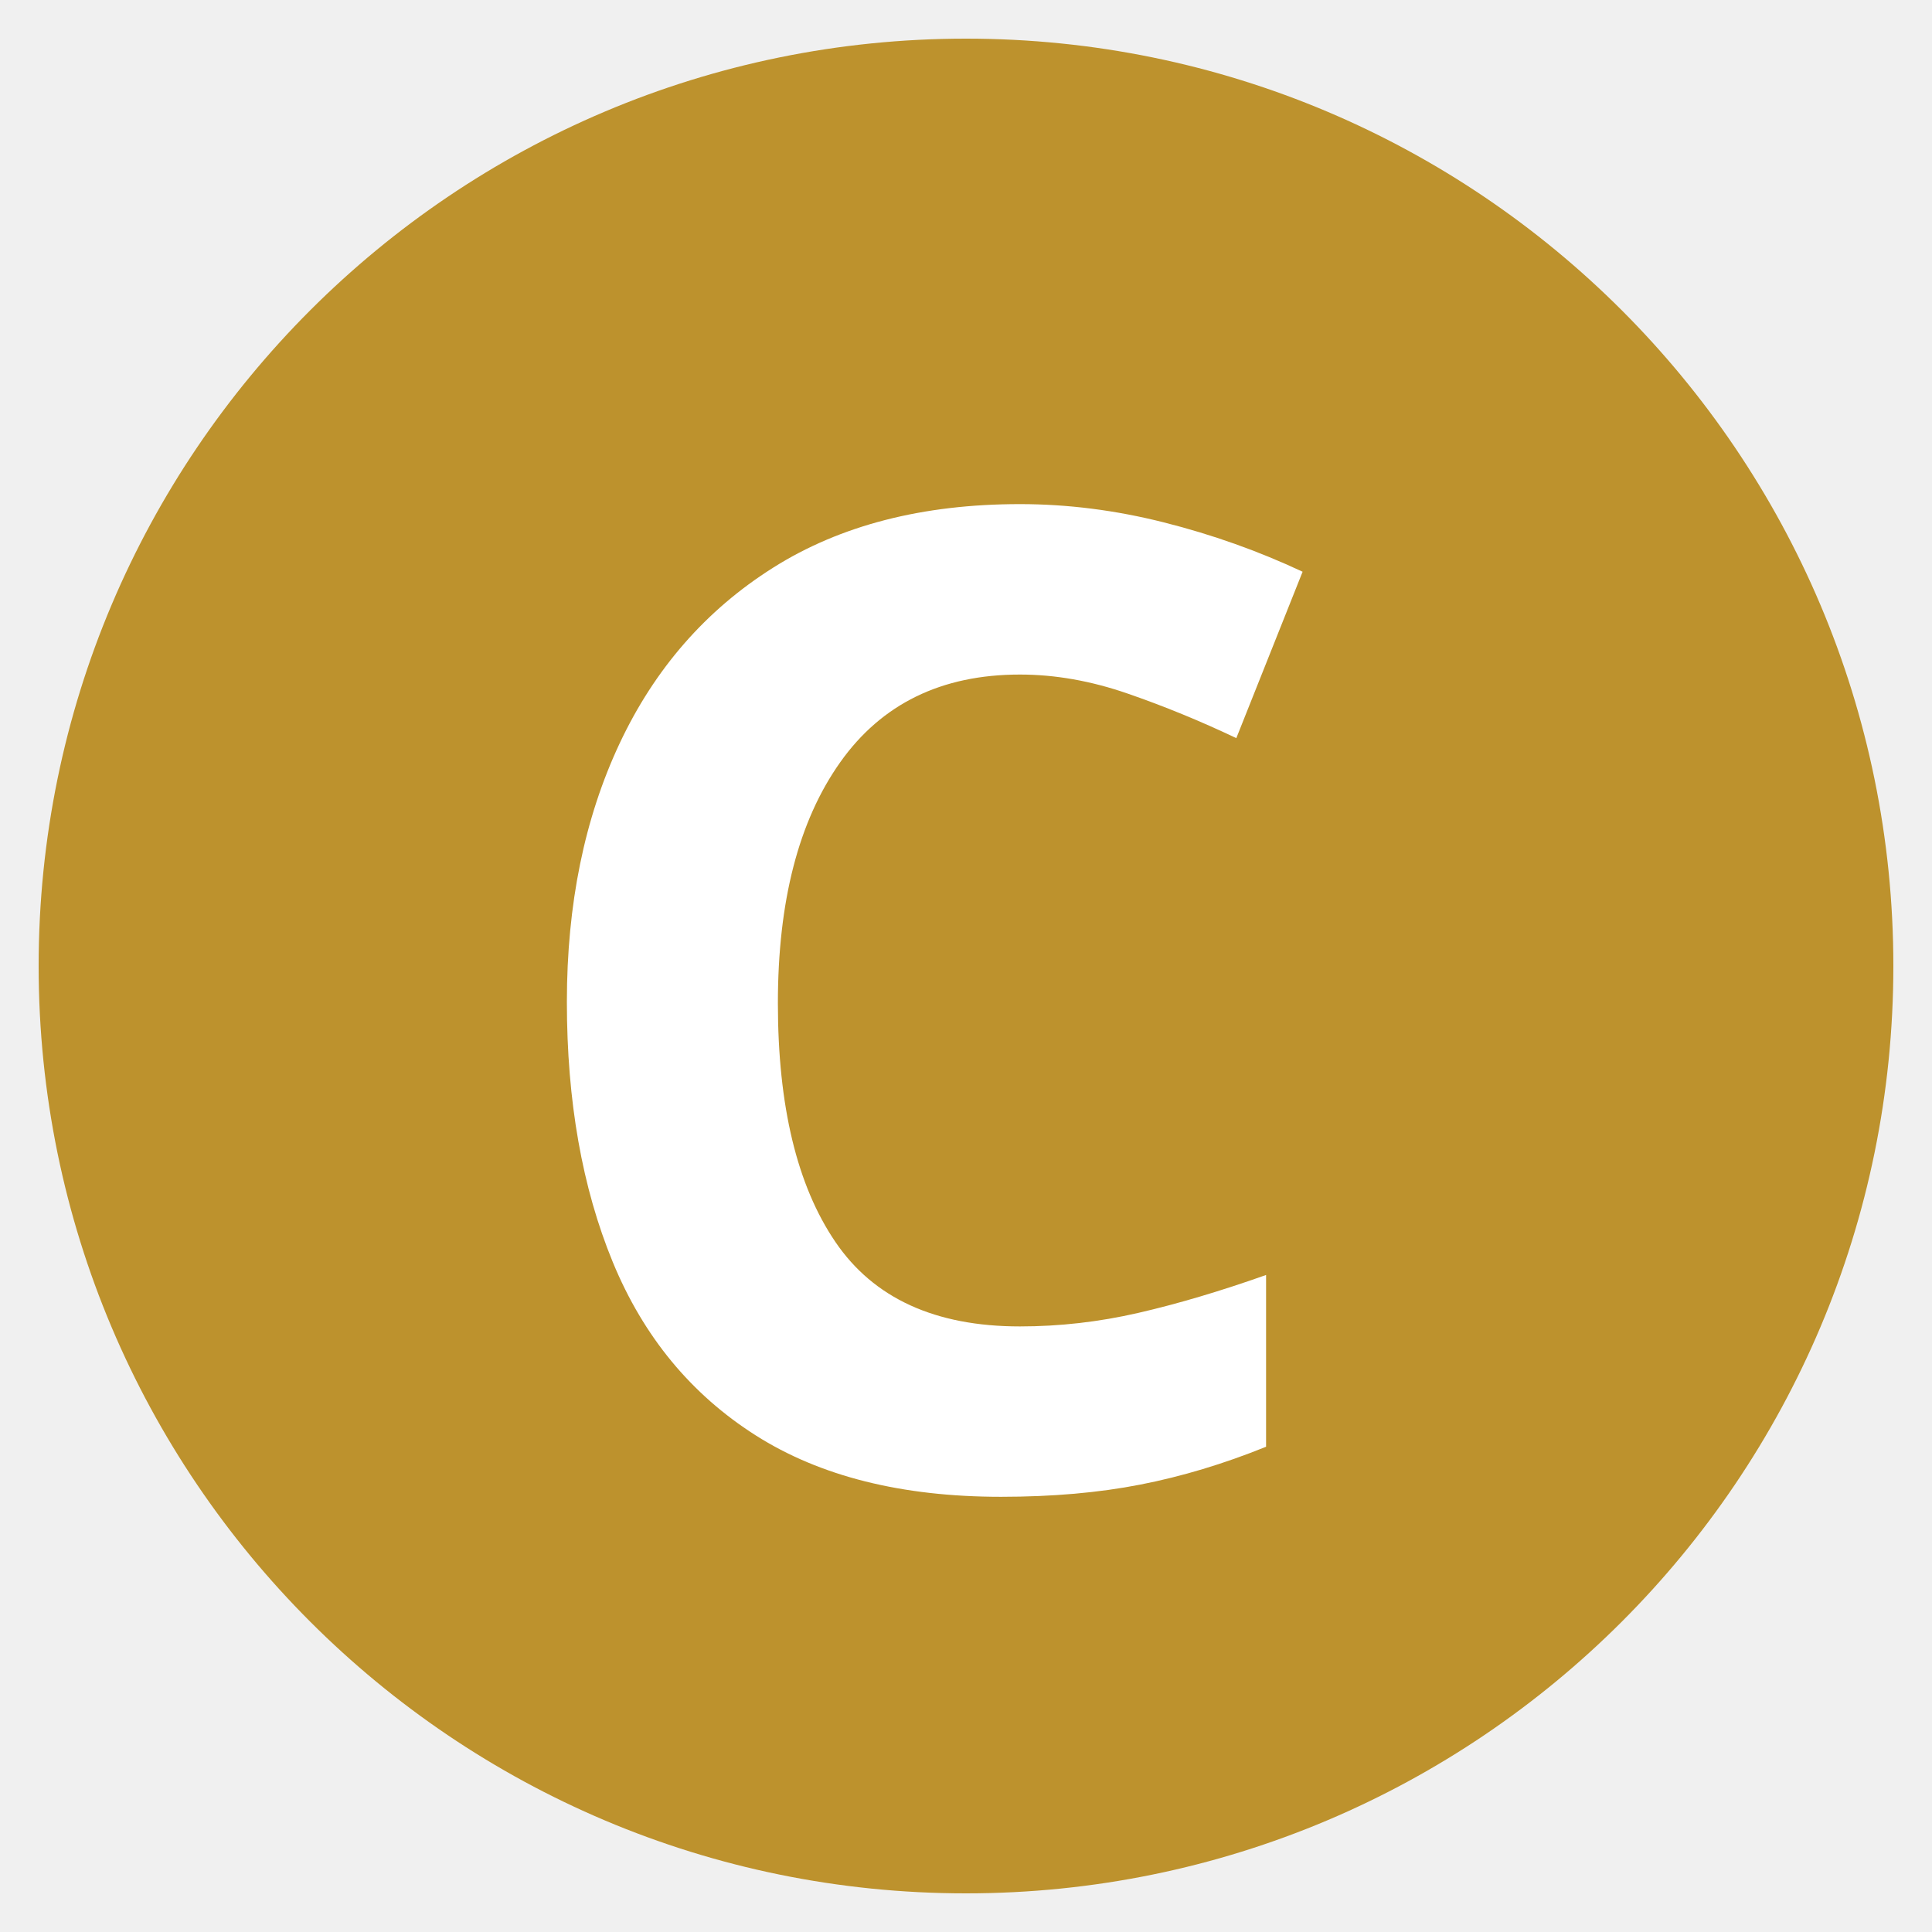
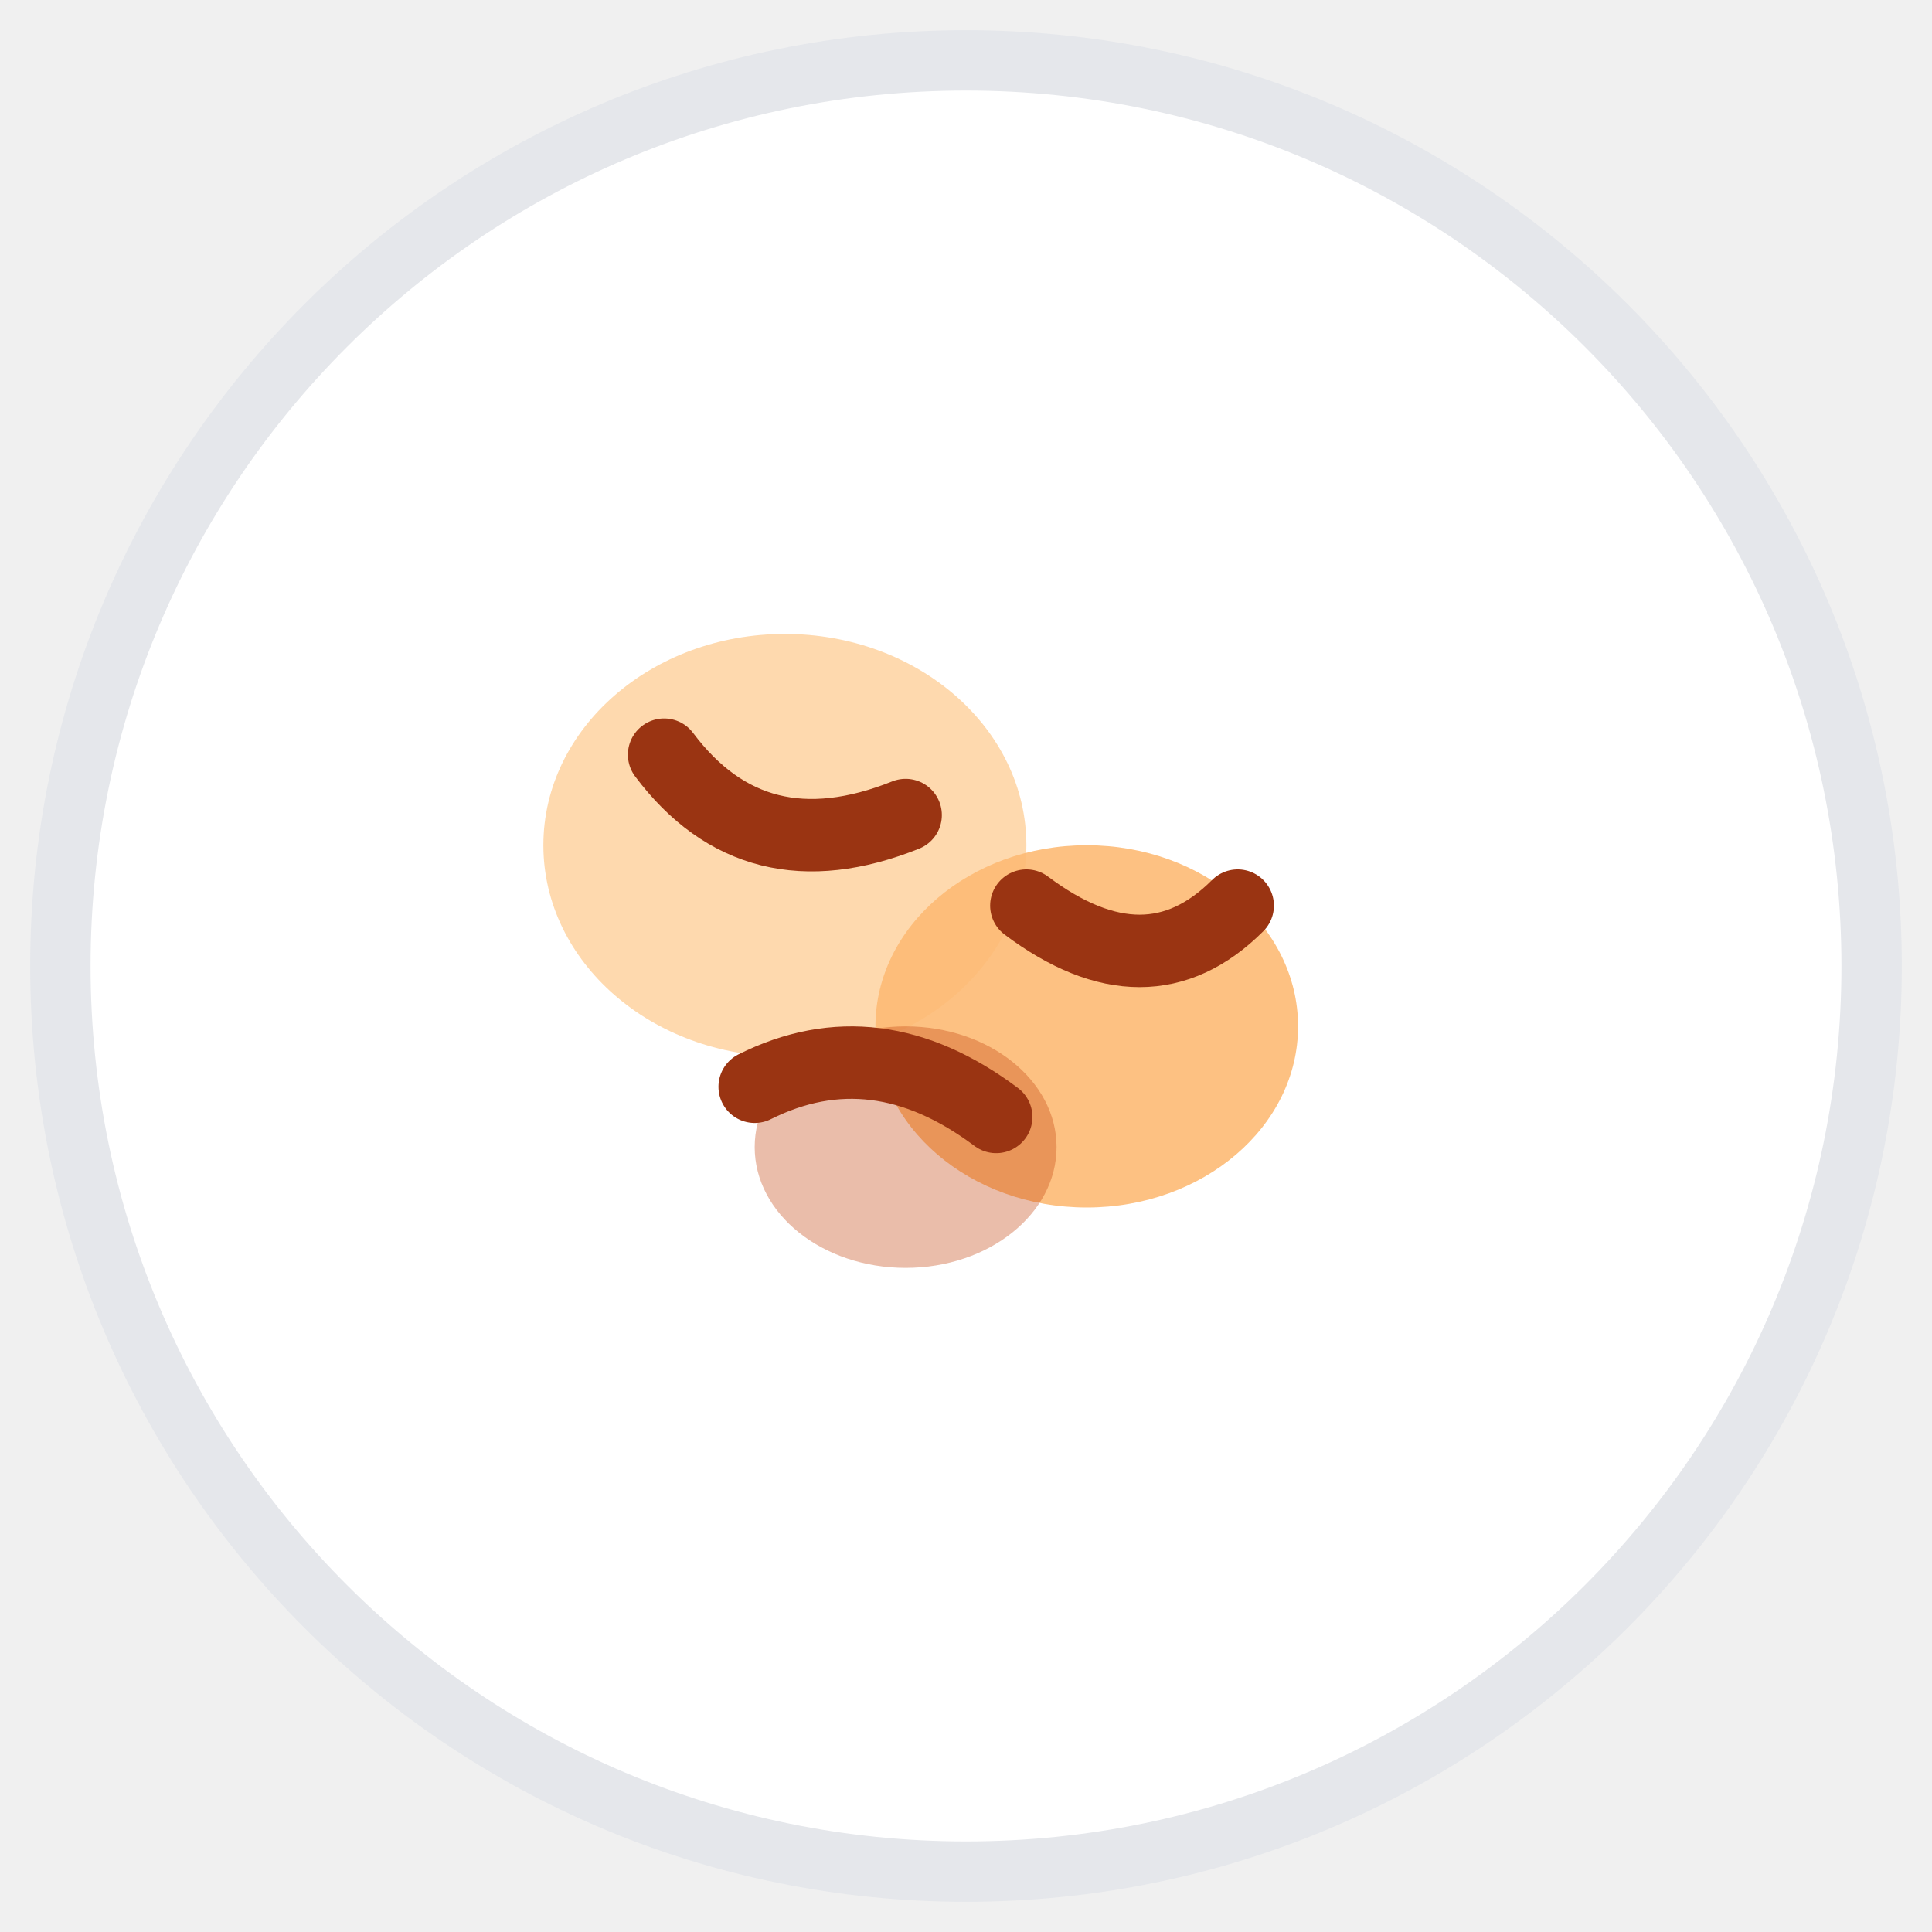
- <svg xmlns="http://www.w3.org/2000/svg" id="Layer_1" version="1.1" viewBox="0 0 500 500">
-   <defs>
-     <style>
-       .st0 {
-         fill: #bd922d;
-       }
- 
-       .st1 {
-         fill: #fff;
-         font-family: SegoeUI-Bold, 'Segoe UI';
-         font-size: 350px;
-         font-weight: 700;
-       }
-     </style>
-   </defs>
-   <circle id="Background" class="st0" cx="250" cy="250" r="240" />
-   <text />
-   <text class="st1" transform="translate(126.41 383.87)">
-     <tspan x="0" y="0">C</tspan>
-   </text>
+ <svg xmlns="http://www.w3.org/2000/svg" viewBox="0 0 32 32" width="32" height="32" aria-hidden="true">
+   <circle cx="16" cy="16" r="15" fill="#ffffff" stroke="#e5e7eb" stroke-width="1" />
+   <ellipse cx="13" cy="14" rx="4" ry="3.5" fill="#fed7aa" opacity="0.95" />
+   <ellipse cx="18" cy="17" rx="3.5" ry="3" fill="#fdba74" opacity="0.9" />
+   <ellipse cx="15" cy="19" rx="2.5" ry="2" fill="#c2410c" opacity="0.35" />
+   <path fill="none" stroke="#9a3412" stroke-width="1.2" stroke-linecap="round" d="M11 12.5q1.5 2 4 1M17 15q2 1.5 3.5 0M12.5 18q2-1 4 .5" />
</svg>
